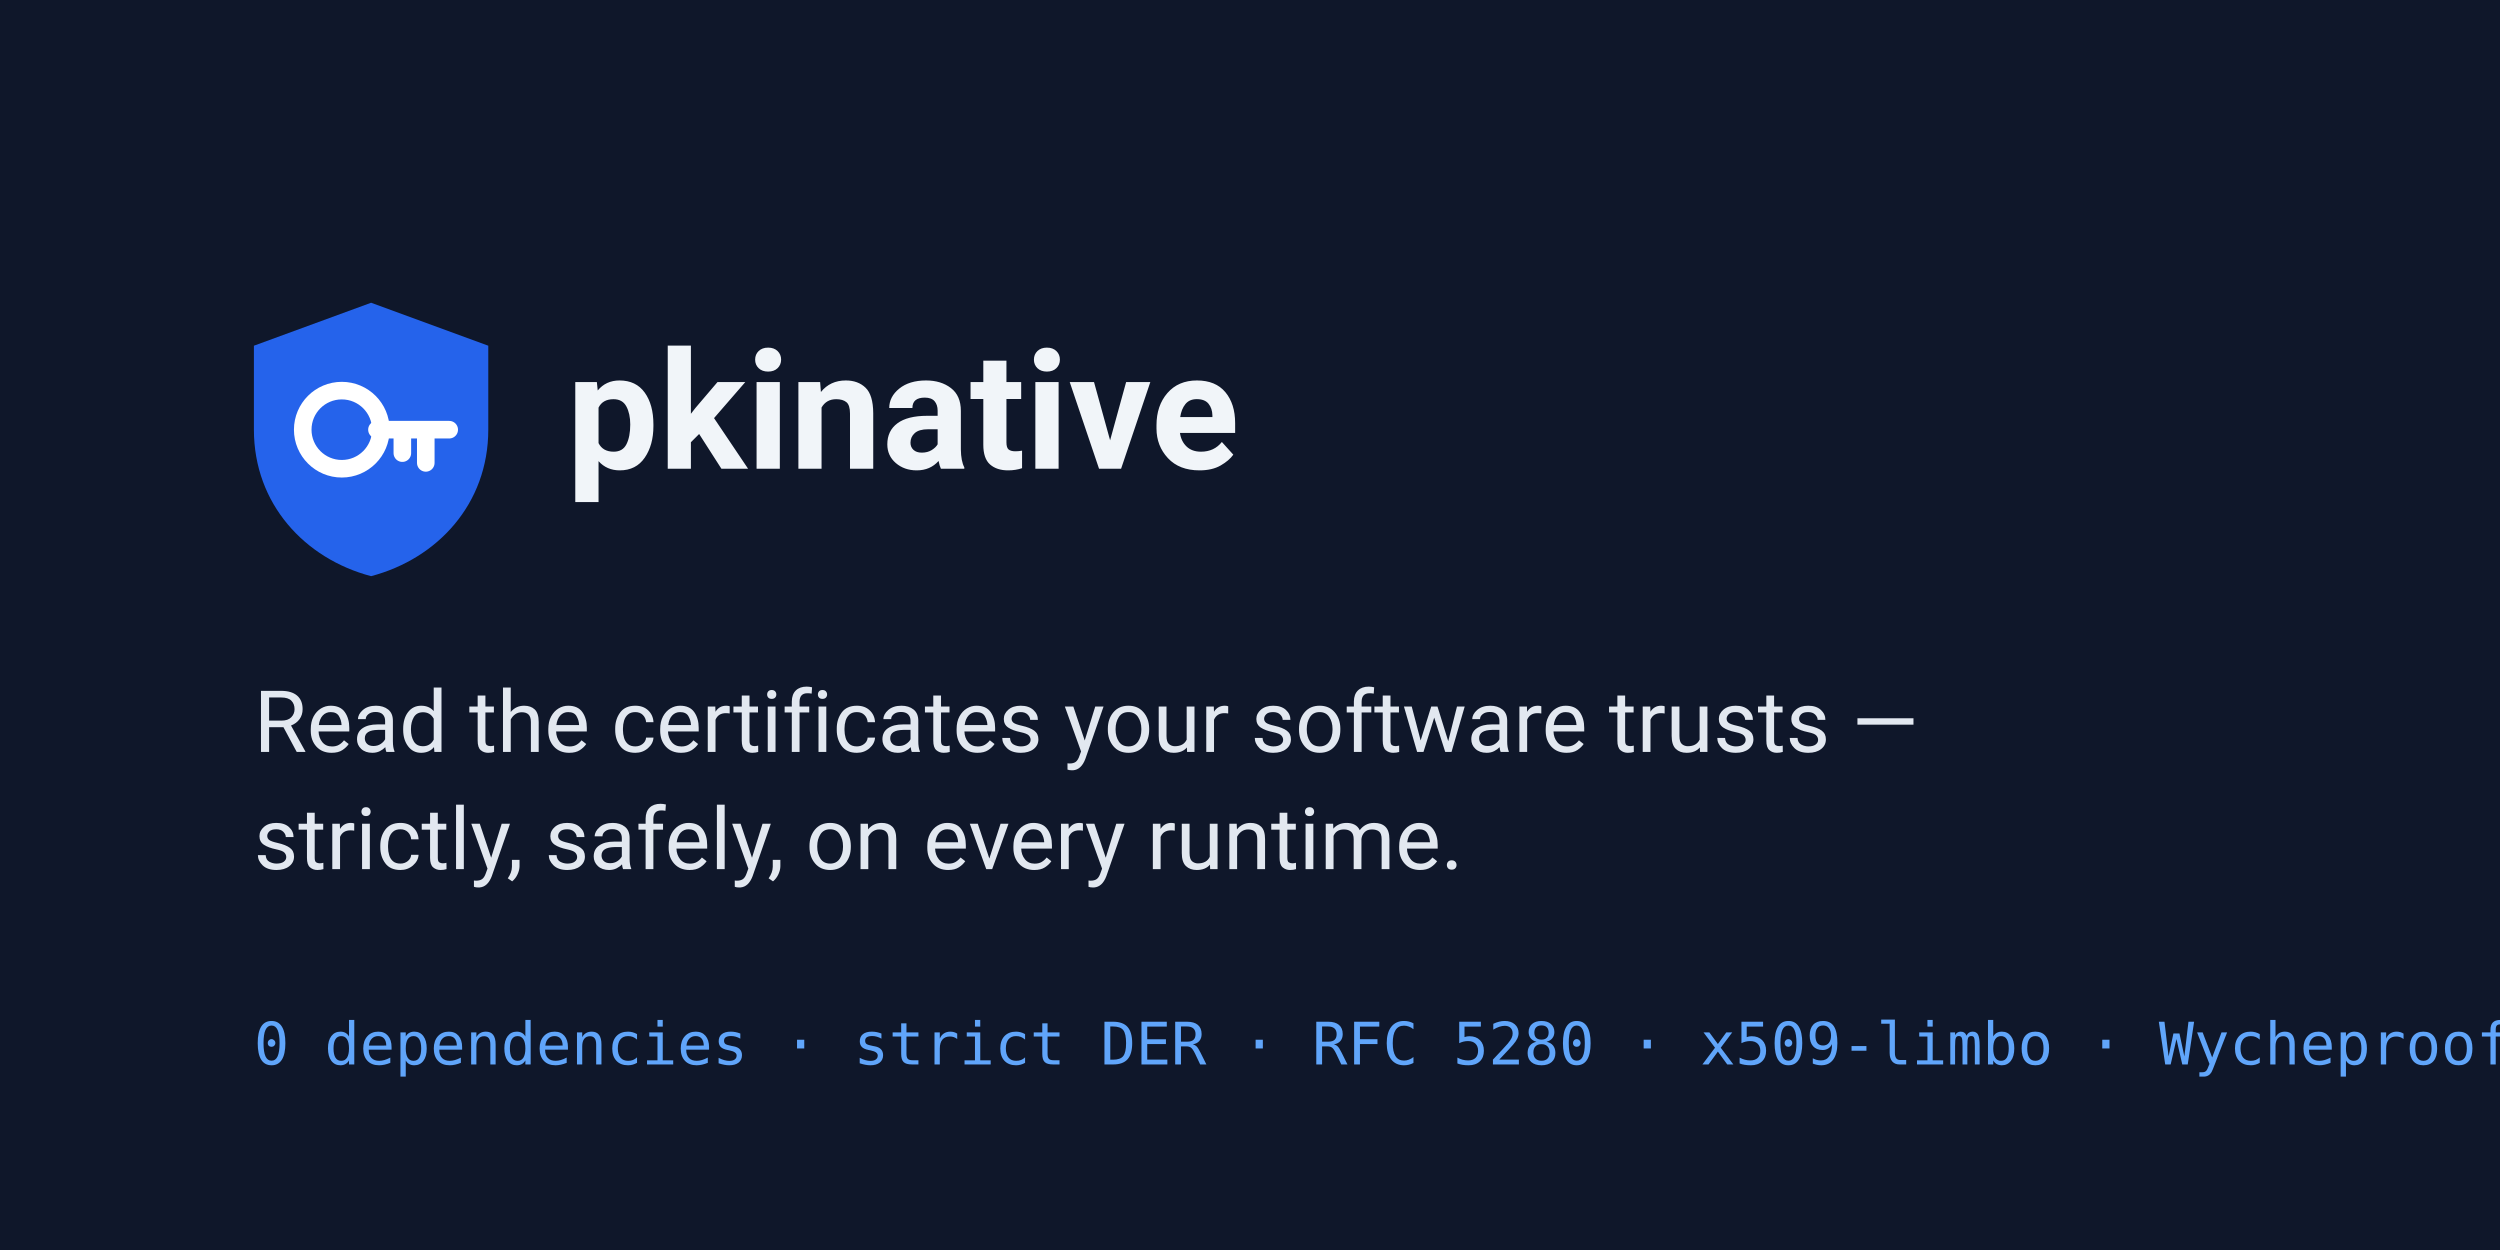
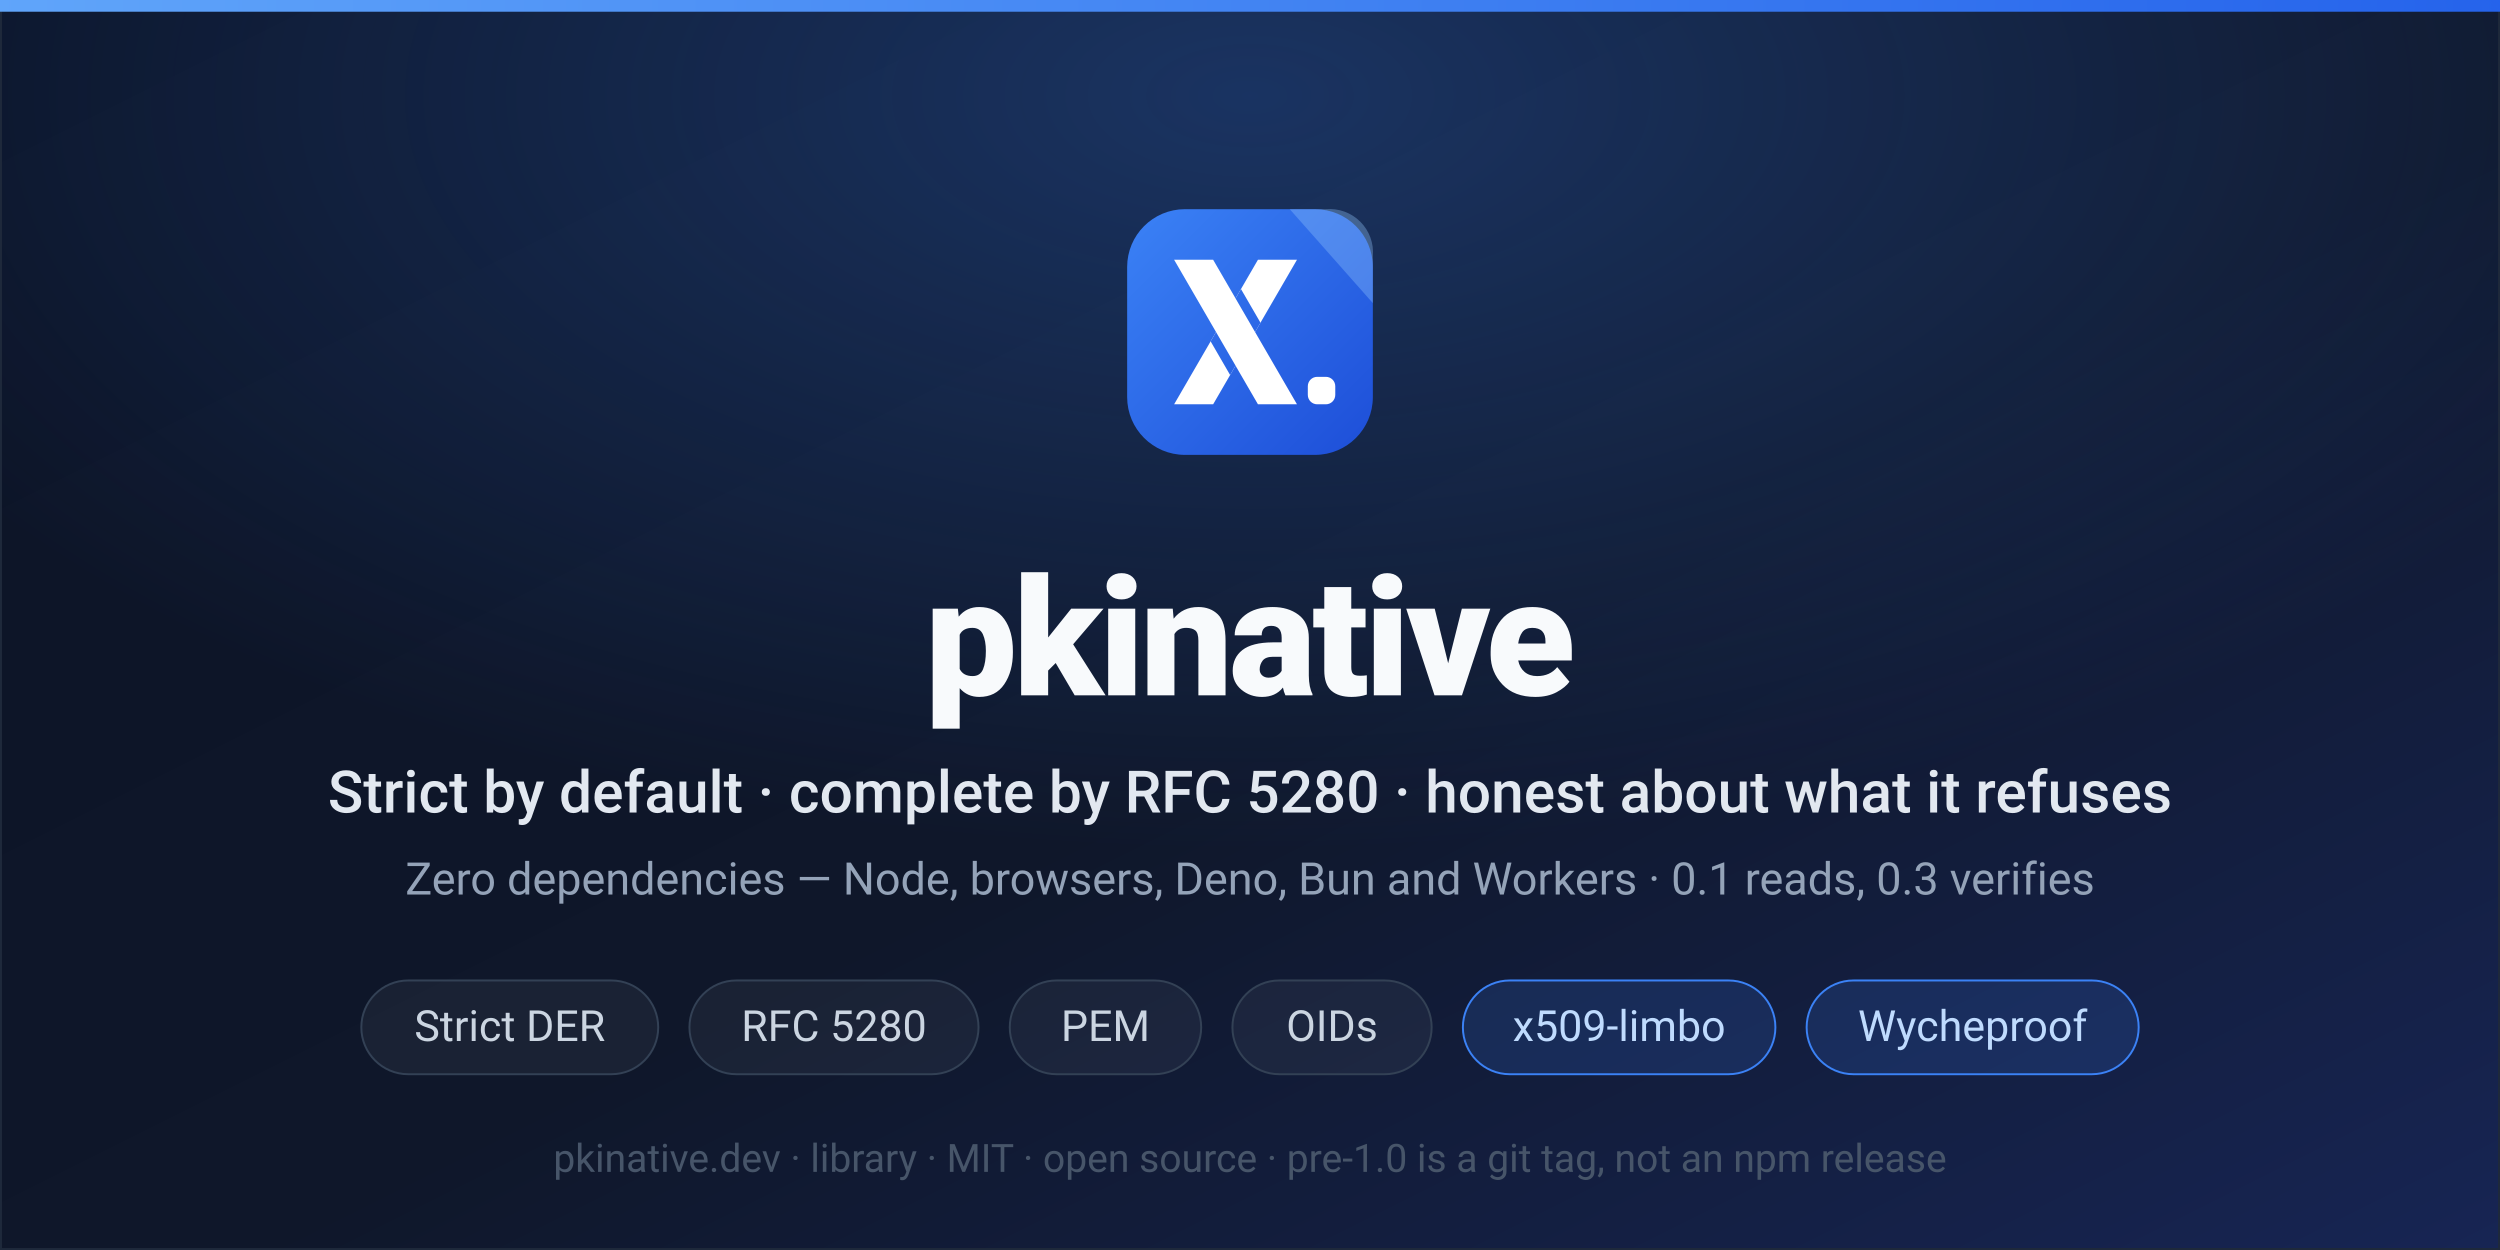
- <svg xmlns="http://www.w3.org/2000/svg" viewBox="0 0 1280 640" width="1280" height="640" role="img" aria-label="pkinative — read the certificates your software trusts">
-   <rect width="1280" height="640" fill="#0f172a" />
-   <g id="sp-art" transform="translate(40,5)">
-     <path d="M150 150 90 172v43c0 38 26 66 60 75 34-9 60-37 60-75v-43Z" fill="#2563eb" />
-     <circle cx="135" cy="215" r="20" fill="none" stroke="#ffffff" stroke-width="9" />
-     <path d="M153 215h37m-12 0v17m-12-17v12" fill="none" stroke="#ffffff" stroke-width="9" stroke-linecap="round" />
-     <text x="250" y="235" font-family="-apple-system, 'Segoe UI', Roboto, Arial, sans-serif" font-size="84" font-weight="700" fill="#f1f5f9">pkinative</text>
-     <text x="90" y="380" font-family="-apple-system, 'Segoe UI', Roboto, Arial, sans-serif" font-size="44" fill="#e2e8f0">Read the certificates your software trusts —</text>
-     <text x="90" y="440" font-family="-apple-system, 'Segoe UI', Roboto, Arial, sans-serif" font-size="44" fill="#e2e8f0">strictly, safely, on every runtime.</text>
-     <text x="90" y="540" font-family="ui-monospace, Menlo, Consolas, monospace" font-size="30" fill="#60a5fa">0 dependencies · strict DER · RFC 5280 · x509-limbo · Wycheproof</text>
+ <svg xmlns="http://www.w3.org/2000/svg" width="1280" height="640" viewBox="0 0 1280 640" role="img" aria-label="pkinative — strict by default, complete by RFC 5280, honest about what it refuses">
+   <defs>
+     <linearGradient id="sp-bg" x1="0" y1="0" x2="1" y2="1">
+       <stop offset="0%" stop-color="#0b1326" />
+       <stop offset="55%" stop-color="#0f172a" />
+       <stop offset="100%" stop-color="#172554" />
+     </linearGradient>
+     <radialGradient id="sp-glow" cx="50%" cy="8%" r="60%">
+       <stop offset="0%" stop-color="#3b82f6" stop-opacity="0.28" />
+       <stop offset="100%" stop-color="#3b82f6" stop-opacity="0" />
+     </radialGradient>
+     <linearGradient id="sp-accent" x1="0" y1="0" x2="1" y2="0">
+       <stop offset="0%" stop-color="#60a5fa" />
+       <stop offset="100%" stop-color="#2563eb" />
+     </linearGradient>
+     <linearGradient id="sp-logo-grad" gradientUnits="userSpaceOnUse" x1="3" y1="3" x2="37" y2="37">
+       <stop offset="0%" stop-color="#3B82F6" />
+       <stop offset="100%" stop-color="#1D4ED8" />
+     </linearGradient>
+   </defs>
+   <rect width="1280" height="640" fill="url(#sp-bg)" />
+   <rect width="1280" height="640" fill="url(#sp-glow)" />
+   <rect x="0.5" y="0.5" width="1279" height="639" fill="none" stroke="#1e293b" />
+   <rect x="0" y="0" width="1280" height="6" fill="url(#sp-accent)" />
+   <g transform="translate(566, 96)">
+     <g transform="scale(3.7)">
+       <rect x="3" y="3" width="34" height="34" rx="8" fill="url(#sp-logo-grad)" />
+       <path d="M25.5 3h5a6 6 0 0 1 6.5 6.5V16L25.5 3z" fill="#93C5FD" opacity="0.35" />
+       <path d="M9.5 10h5.4L26.5 30h-5.4z M21.1 10h5.4L14.9 30H9.5z" fill="#ffffff" />
+       <g fill="url(#sp-logo-grad)">
+         <path d="M18 15.35L18.75 14.05 21.45 18.71 20.7 20z" />
+         <path d="M18 24.65L17.25 25.95 14.55 21.29 15.3 20z" />
+       </g>
+       <rect x="28" y="26.2" width="3.8" height="3.8" rx="1.3" fill="#ffffff" />
+     </g>
  </g>
+   <text x="640" y="356" text-anchor="middle" font-family="'Segoe UI', -apple-system, BlinkMacSystemFont, Roboto, 'Helvetica Neue', Arial, sans-serif" font-size="84" font-weight="800" fill="#f8fafc" letter-spacing="-2">pkinative</text>
+   <text x="640" y="416" text-anchor="middle" font-family="'Segoe UI', -apple-system, BlinkMacSystemFont, Roboto, 'Helvetica Neue', Arial, sans-serif" font-size="30" font-weight="500" fill="#e2e8f0">Strict by default · complete by RFC 5280 · honest about what it refuses</text>
+   <text x="640" y="458" text-anchor="middle" font-family="'Segoe UI', -apple-system, BlinkMacSystemFont, Roboto, 'Helvetica Neue', Arial, sans-serif" font-size="23" fill="#94a3b8">Zero dependencies — Node, browsers, Deno, Bun and Workers · 0.1 reads, 0.3 verifies</text>
+   <g font-family="'Segoe UI', -apple-system, BlinkMacSystemFont, Roboto, 'Helvetica Neue', Arial, sans-serif" font-size="22" fill="#cbd5e1" text-anchor="middle">
+     <rect x="185" y="502" width="152" height="48" rx="24" fill="#ffffff" fill-opacity="0.05" stroke="#334155" />
+     <text x="261" y="533">Strict DER</text>
+     <rect x="353" y="502" width="148" height="48" rx="24" fill="#ffffff" fill-opacity="0.05" stroke="#334155" />
+     <text x="427" y="533">RFC 5280</text>
+     <rect x="517" y="502" width="98" height="48" rx="24" fill="#ffffff" fill-opacity="0.05" stroke="#334155" />
+     <text x="566" y="533">PEM</text>
+     <rect x="631" y="502" width="102" height="48" rx="24" fill="#ffffff" fill-opacity="0.05" stroke="#334155" />
+     <text x="682" y="533">OIDs</text>
+     <rect x="749" y="502" width="160" height="48" rx="24" fill="#3b82f6" fill-opacity="0.16" stroke="#3b82f6" />
+     <text x="829" y="533" fill="#bfdbfe">x509-limbo</text>
+     <rect x="925" y="502" width="170" height="48" rx="24" fill="#3b82f6" fill-opacity="0.16" stroke="#3b82f6" />
+     <text x="1010" y="533" fill="#bfdbfe">Wycheproof</text>
+   </g>
+   <text x="640" y="600" text-anchor="middle" font-family="'Segoe UI', -apple-system, BlinkMacSystemFont, Roboto, 'Helvetica Neue', Arial, sans-serif" font-size="20" fill="#475569">pkinative.dev · library · MIT · open source · pre-1.0 is a git tag, not an npm release</text>
</svg>
